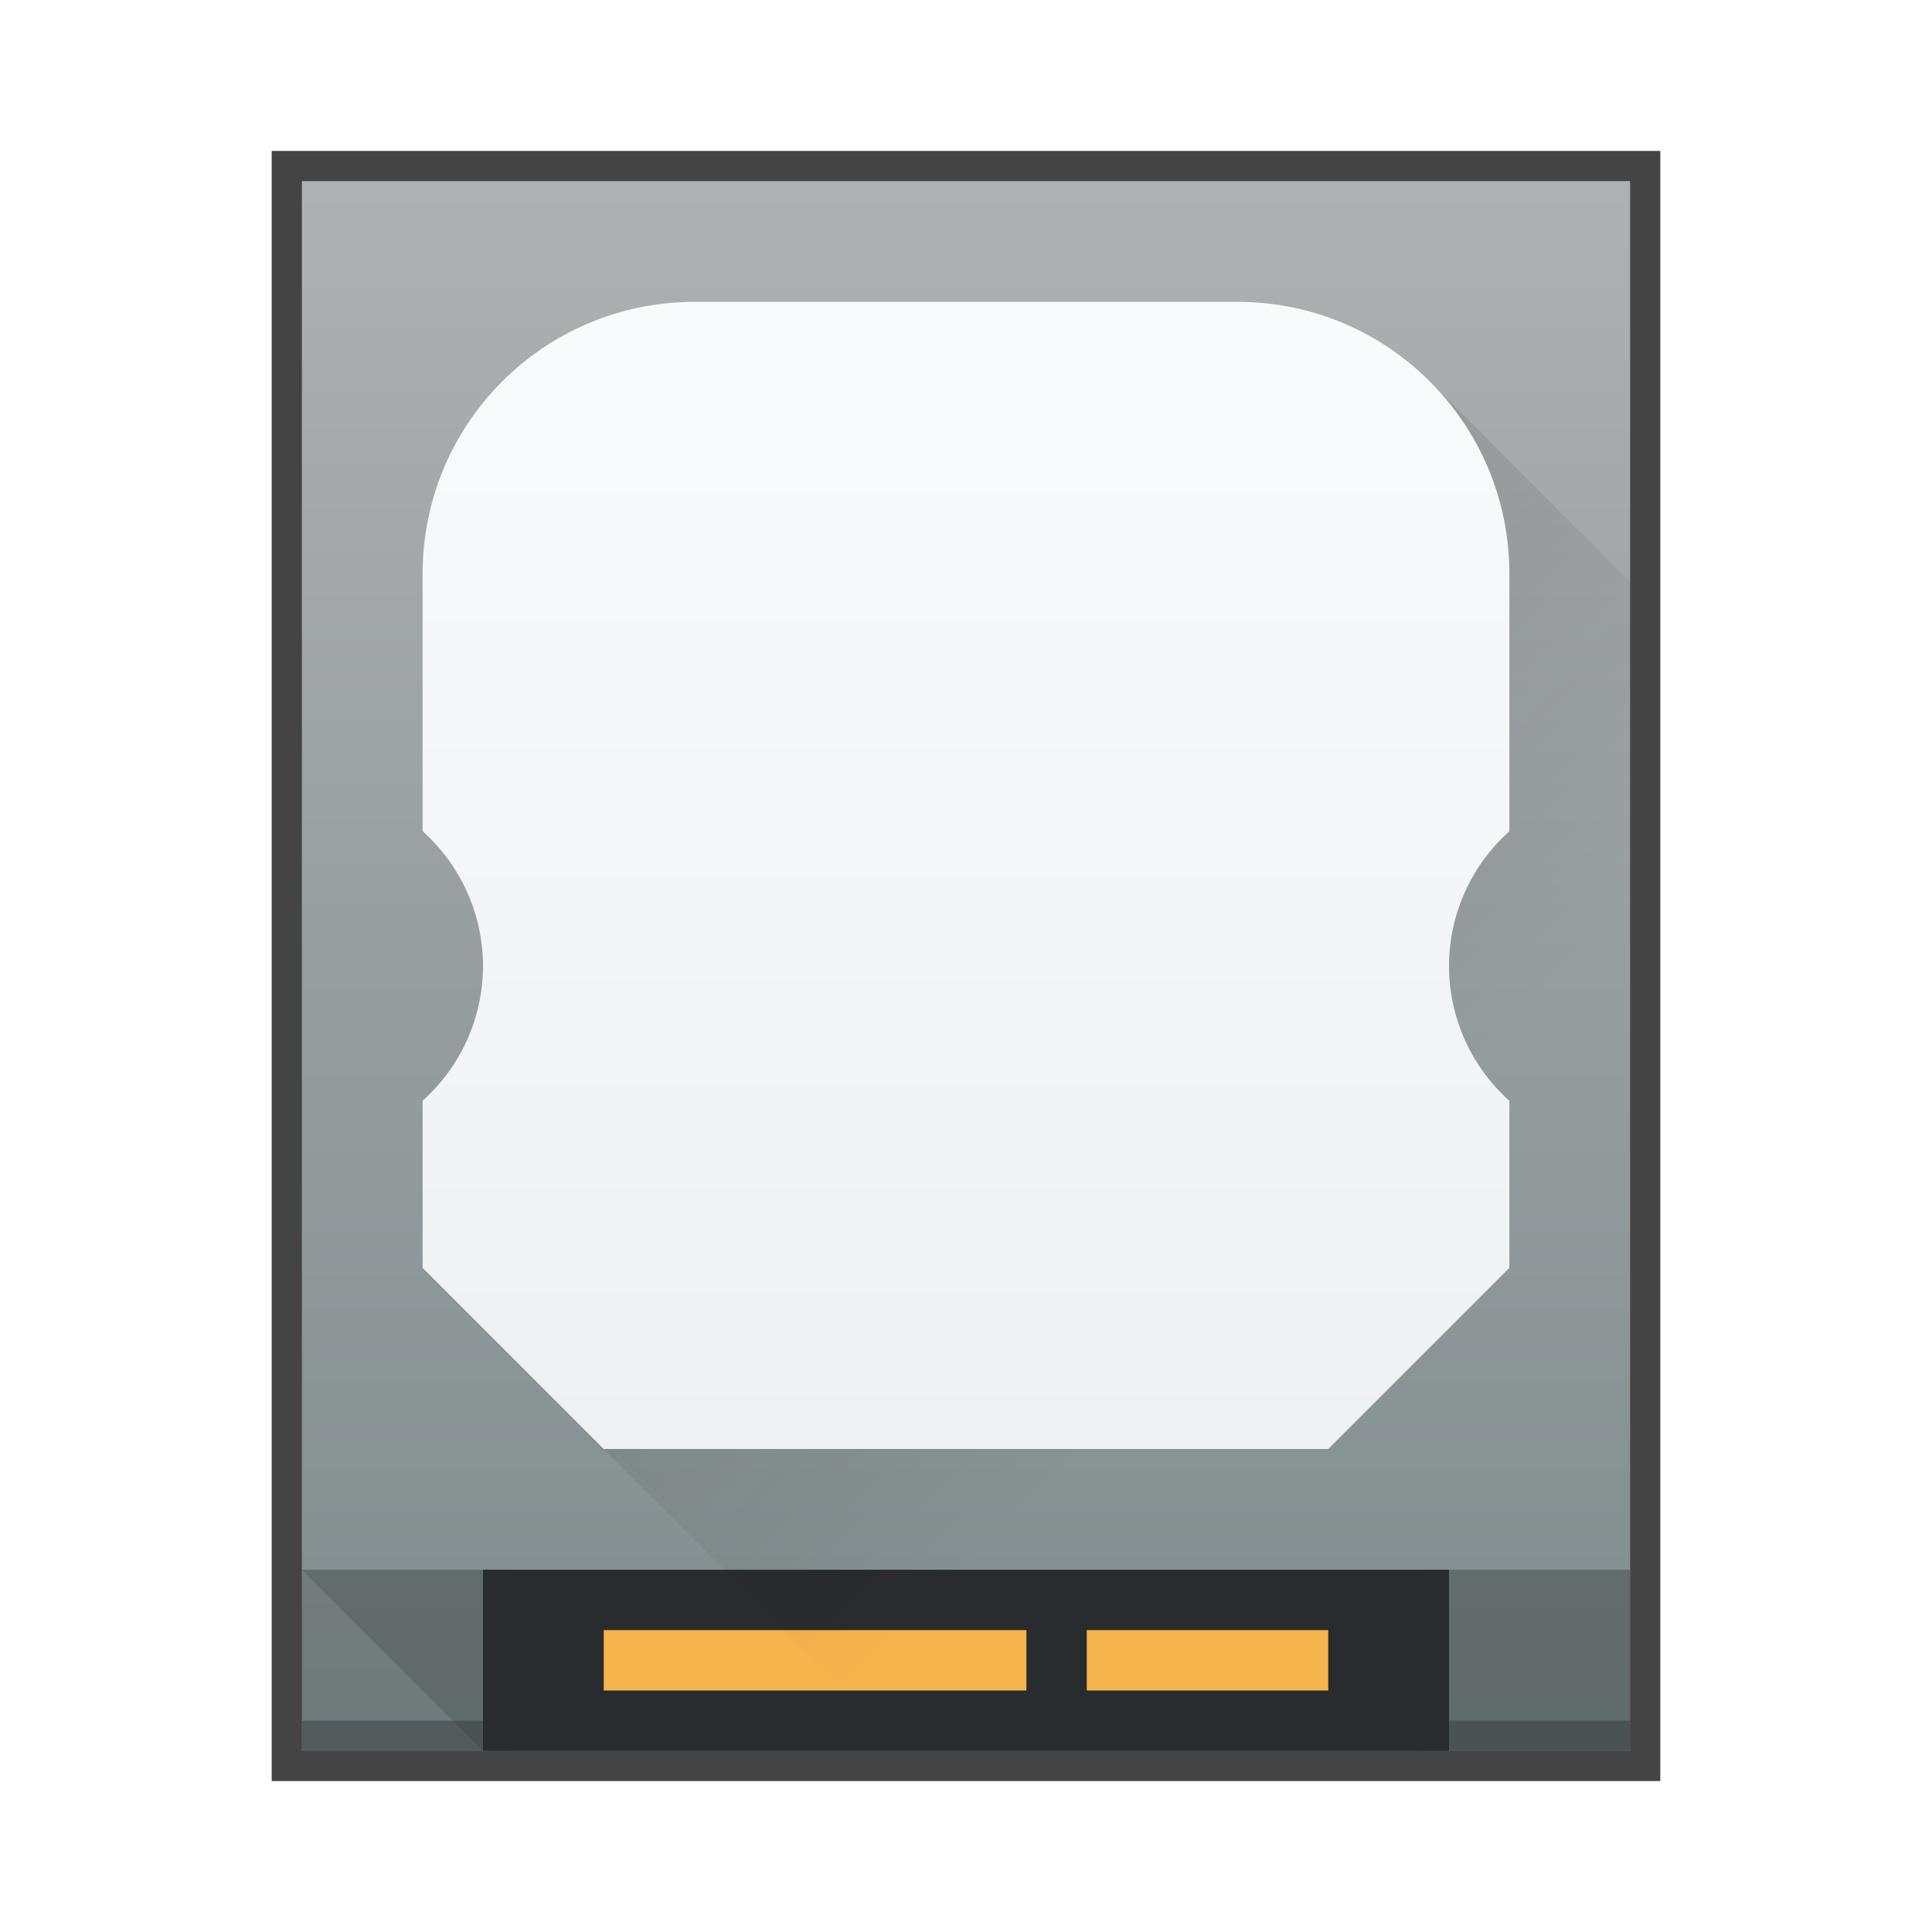
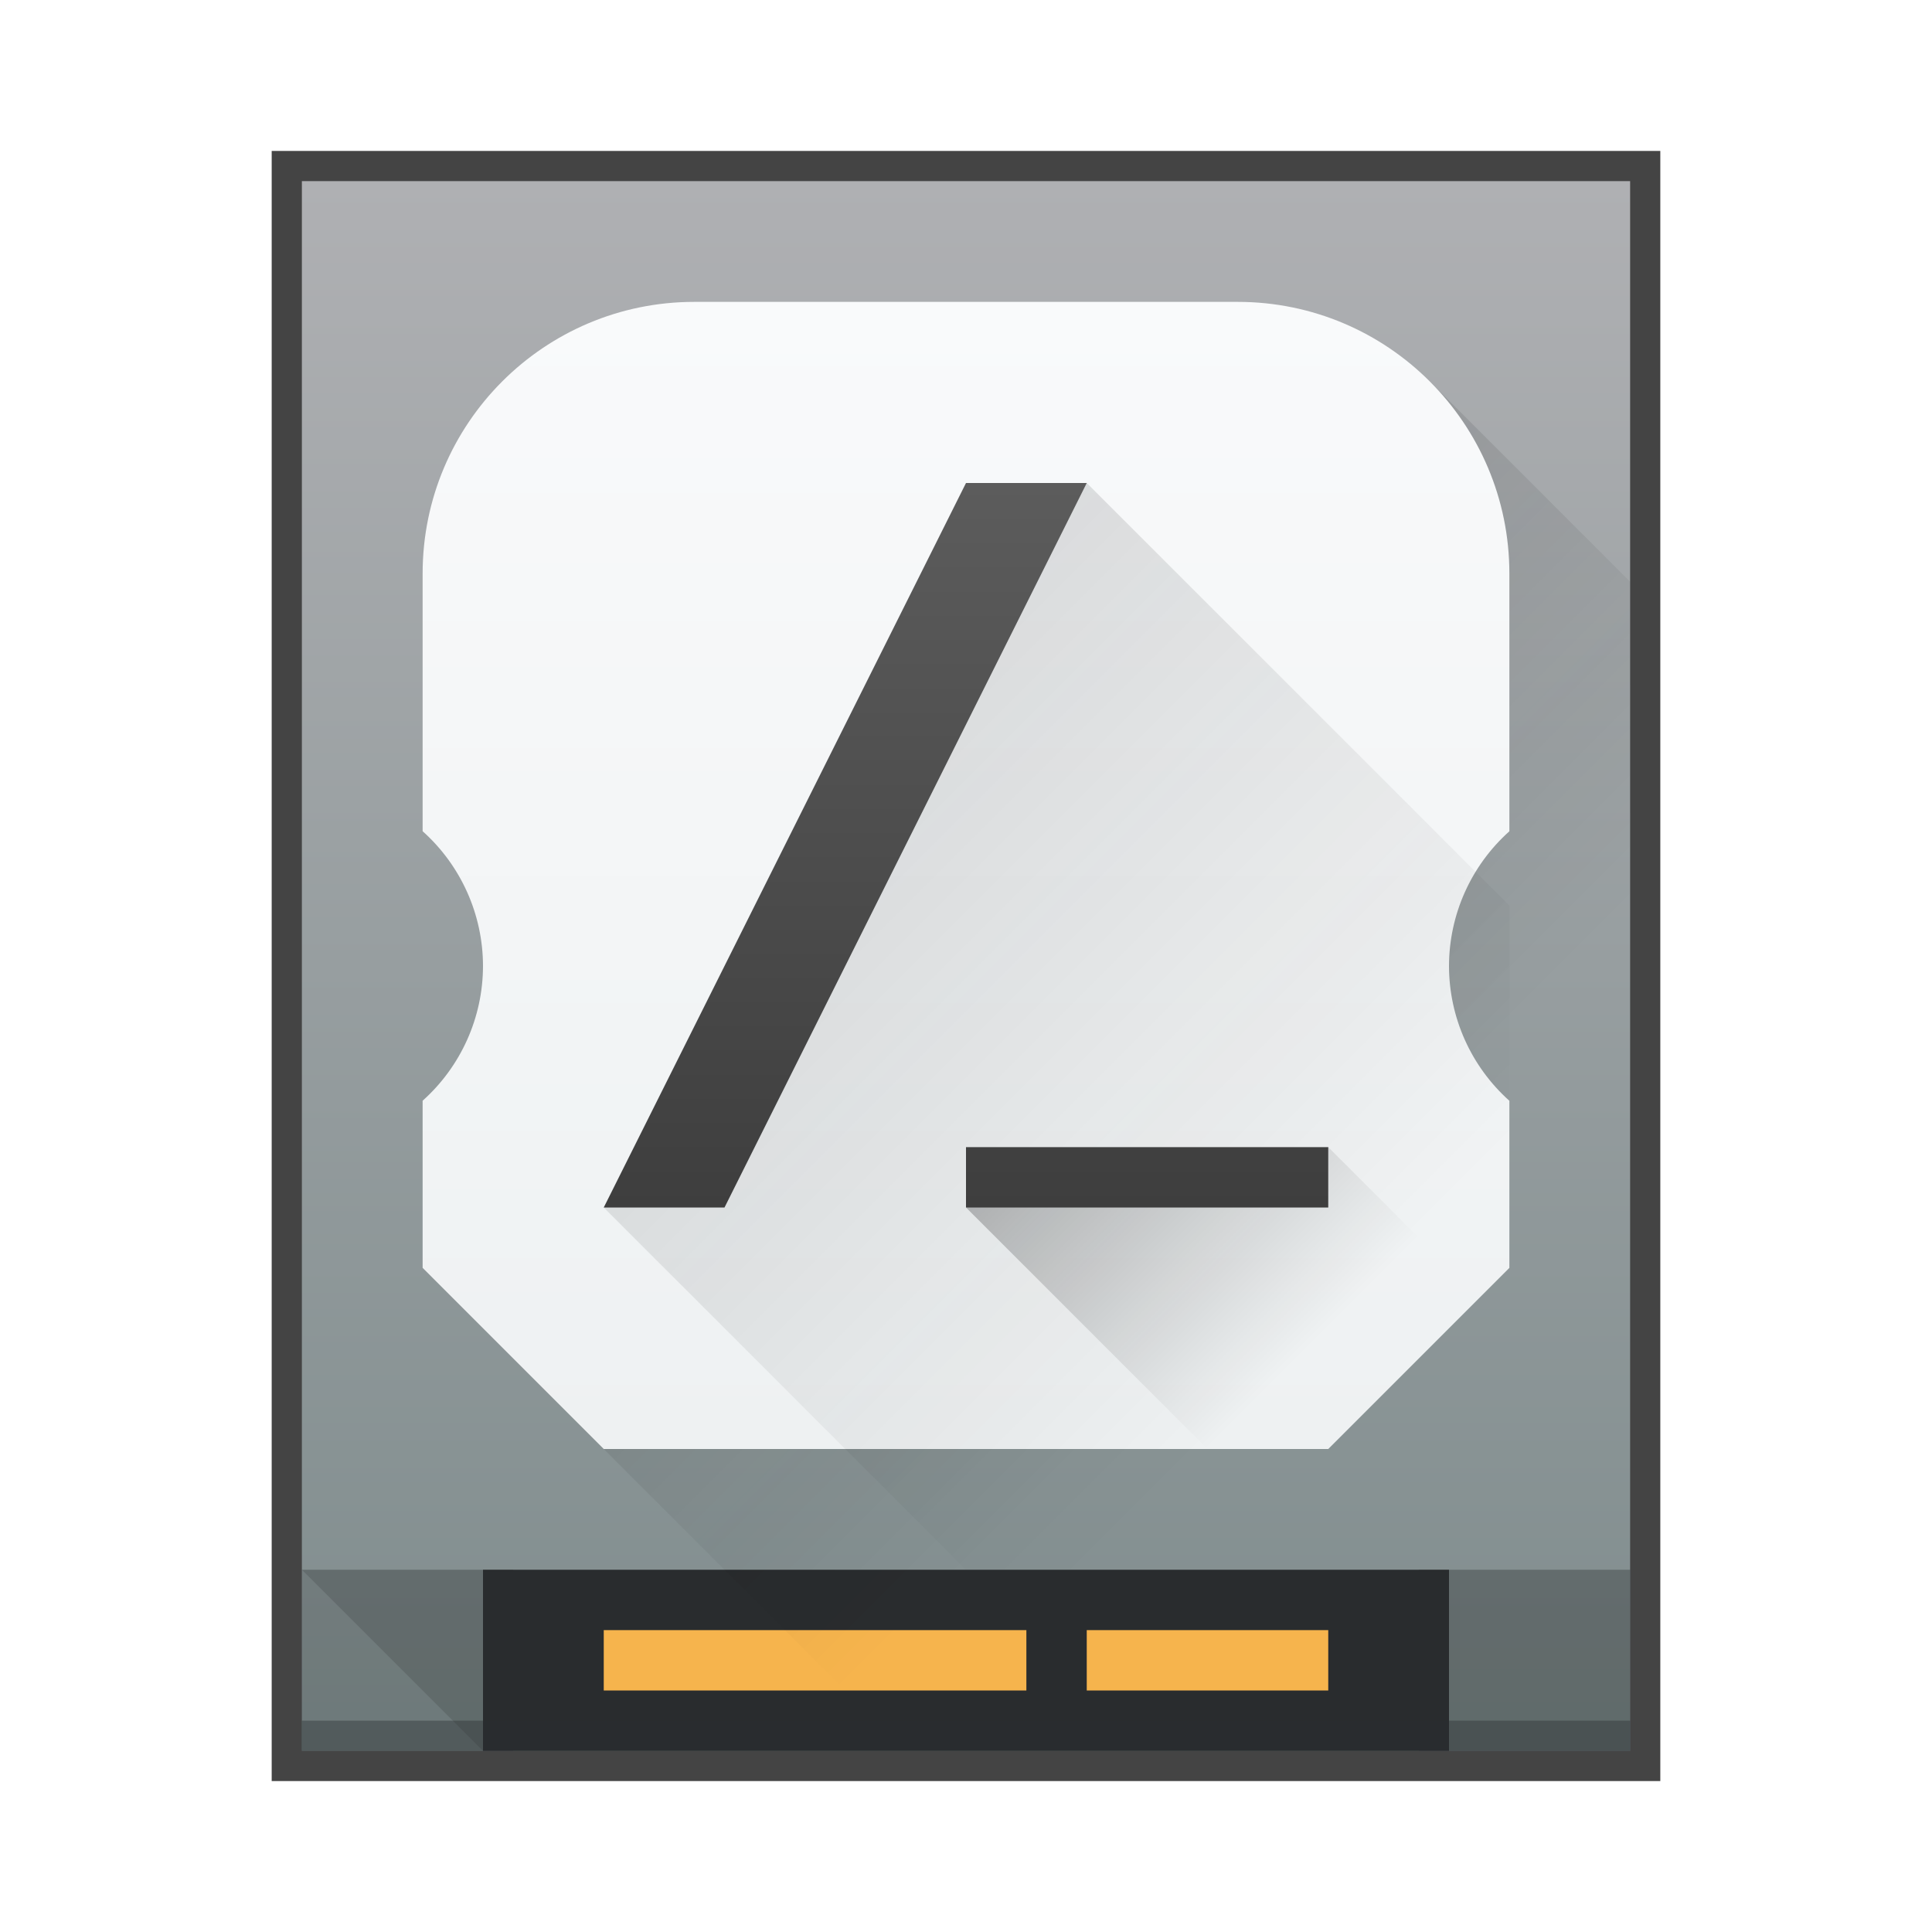
- <svg xmlns="http://www.w3.org/2000/svg" width="64" height="64" version="1.1">
-   <linearGradient id="a" x1="386.57" x2="386.57" y1="549.8" y2="497.8" gradientUnits="userSpaceOnUse">
-     <stop stop-color="#7f8c8d" offset="0" />
-     <stop stop-color="#afb0b3" offset="1" />
-   </linearGradient>
-   <linearGradient id="c" x1="12" x2="12" y1="48" y2="10" gradientUnits="userSpaceOnUse">
-     <stop stop-color="#eef1f2" offset="0" />
-     <stop stop-color="#f9fafb" offset="1" />
-   </linearGradient>
-   <linearGradient id="b" x1="400.57" x2="420.57" y1="511.8" y2="531.8" gradientUnits="userSpaceOnUse">
-     <stop stop-color="#292c2f" offset="0" />
-     <stop stop-opacity="0" offset="1" />
-   </linearGradient>
+ <svg xmlns="http://www.w3.org/2000/svg" xmlns:xlink="http://www.w3.org/1999/xlink" width="64" height="64" version="1.1">
+   <defs>
+     <linearGradient id="a-1" x1="20" x2="20" y1="40" y2="16" gradientUnits="userSpaceOnUse">
+       <stop stop-color="#3e3e3e" offset="0" />
+       <stop stop-color="#5c5c5c" offset="1" />
+     </linearGradient>
+     <linearGradient id="b-9" x1="16" x2="44" y1="16" y2="44" gradientUnits="userSpaceOnUse" xlink:href="#e" />
+     <linearGradient id="e" x1="400.57" x2="420.57" y1="511.8" y2="531.8" gradientUnits="userSpaceOnUse">
+       <stop stop-color="#292c2f" offset="0" />
+       <stop stop-opacity="0" offset="1" />
+     </linearGradient>
+     <linearGradient id="d" x1="12" x2="12" y1="48" y2="10" gradientUnits="userSpaceOnUse">
+       <stop stop-color="#eef1f2" offset="0" />
+       <stop stop-color="#f9fafb" offset="1" />
+     </linearGradient>
+     <linearGradient id="c-3" x1="386.57" x2="386.57" y1="549.8" y2="497.8" gradientTransform="translate(-376.57 -491.8)" gradientUnits="userSpaceOnUse">
+       <stop stop-color="#7f8c8d" offset="0" />
+       <stop stop-color="#afb0b3" offset="1" />
+     </linearGradient>
+     <linearGradient id="linearGradient358" x1="400.57" x2="420.57" y1="511.8" y2="531.8" gradientTransform="translate(-376.57 -491.8)" gradientUnits="userSpaceOnUse" xlink:href="#e" />
+   </defs>
  <path d="m9 6v53h46v-54h-46v1z" fill="#444" />
-   <path transform="translate(-376.57 -491.8)" d="m386.57 497.8h44v52h-44z" fill="url(#a)" />
+   <path d="M10 57h44v1H10z" fill="#292c2f" opacity=".4" />
+   <path d="m10 6h44v52h-44z" fill="url(#c-3)" />
  <path d="m47 52h7v6h-7zm-37 0h7v6h-7z" fill="#292c2f" opacity=".2" />
-   <g stroke-width="1.857">
-     <path d="m10 52h7v6h-1zm37 0h7v6h-7z" fill="#292c2f" opacity=".2" />
-     <path d="M16 52h32v6H16z" fill="#292c2e" />
-     <path d="M20 54h14v2H20zm16 0h8v2h-8z" fill="#f6b44d" />
-   </g>
-   <path transform="translate(-376.57 -491.8)" d="m390.57 533.8 16 16h24v-38.728l-6.636-6.636z" fill="url(#b)" opacity=".2" />
-   <path d="M23 10a9 9 0 0 0-9 9v8.535A6 6 0 0 1 16 32a6 6 0 0 1-2 4.463V42l6 6h24l6-6v-5.535A6 6 0 0 1 48 32a6 6 0 0 1 2-4.463V19a9 9 0 0 0-9-9z" fill="url(#c)" />
-   <path d="M10 57h44v1H10z" fill="#292c2f" opacity=".4" />
+   <path d="m10 52h7v6h-1zm37 0h7v6h-7z" fill="#292c2f" opacity=".2" />
+   <path d="m16 52h32v6h-32z" fill="#292c2e" />
+   <path d="m20 54h14v2h-14zm16 0h8v2h-8z" fill="#f6b44d" />
+   <path d="m14 42 16 16h24v-38.728l-6.636-6.636z" fill="url(#linearGradient358)" opacity=".2" />
+   <path d="m23 10a9 9 0 0 0-9 9v8.535a6 6 0 0 1 2 4.465 6 6 0 0 1-2 4.463v5.537l6 6h24l6-6v-5.535a6 6 0 0 1-2-4.465 6 6 0 0 1 2-4.463v-8.537a9 9 0 0 0-9-9z" fill="url(#d)" />
+   <path d="m10 57h44v1h-44z" fill="#292c2f" opacity=".4" />
+   <path d="m36 16-16 24 12 12h12l-12-12 12-2 6 6v-14z" fill="url(#b-9)" opacity=".2" />
+   <path d="m32 40 12 12h6v-8l-6-6z" fill="url(#b-9)" />
+   <path d="m32 38h12v2h-12zm0-22-12 24h4l12-24z" fill="url(#a-1)" />
</svg>
